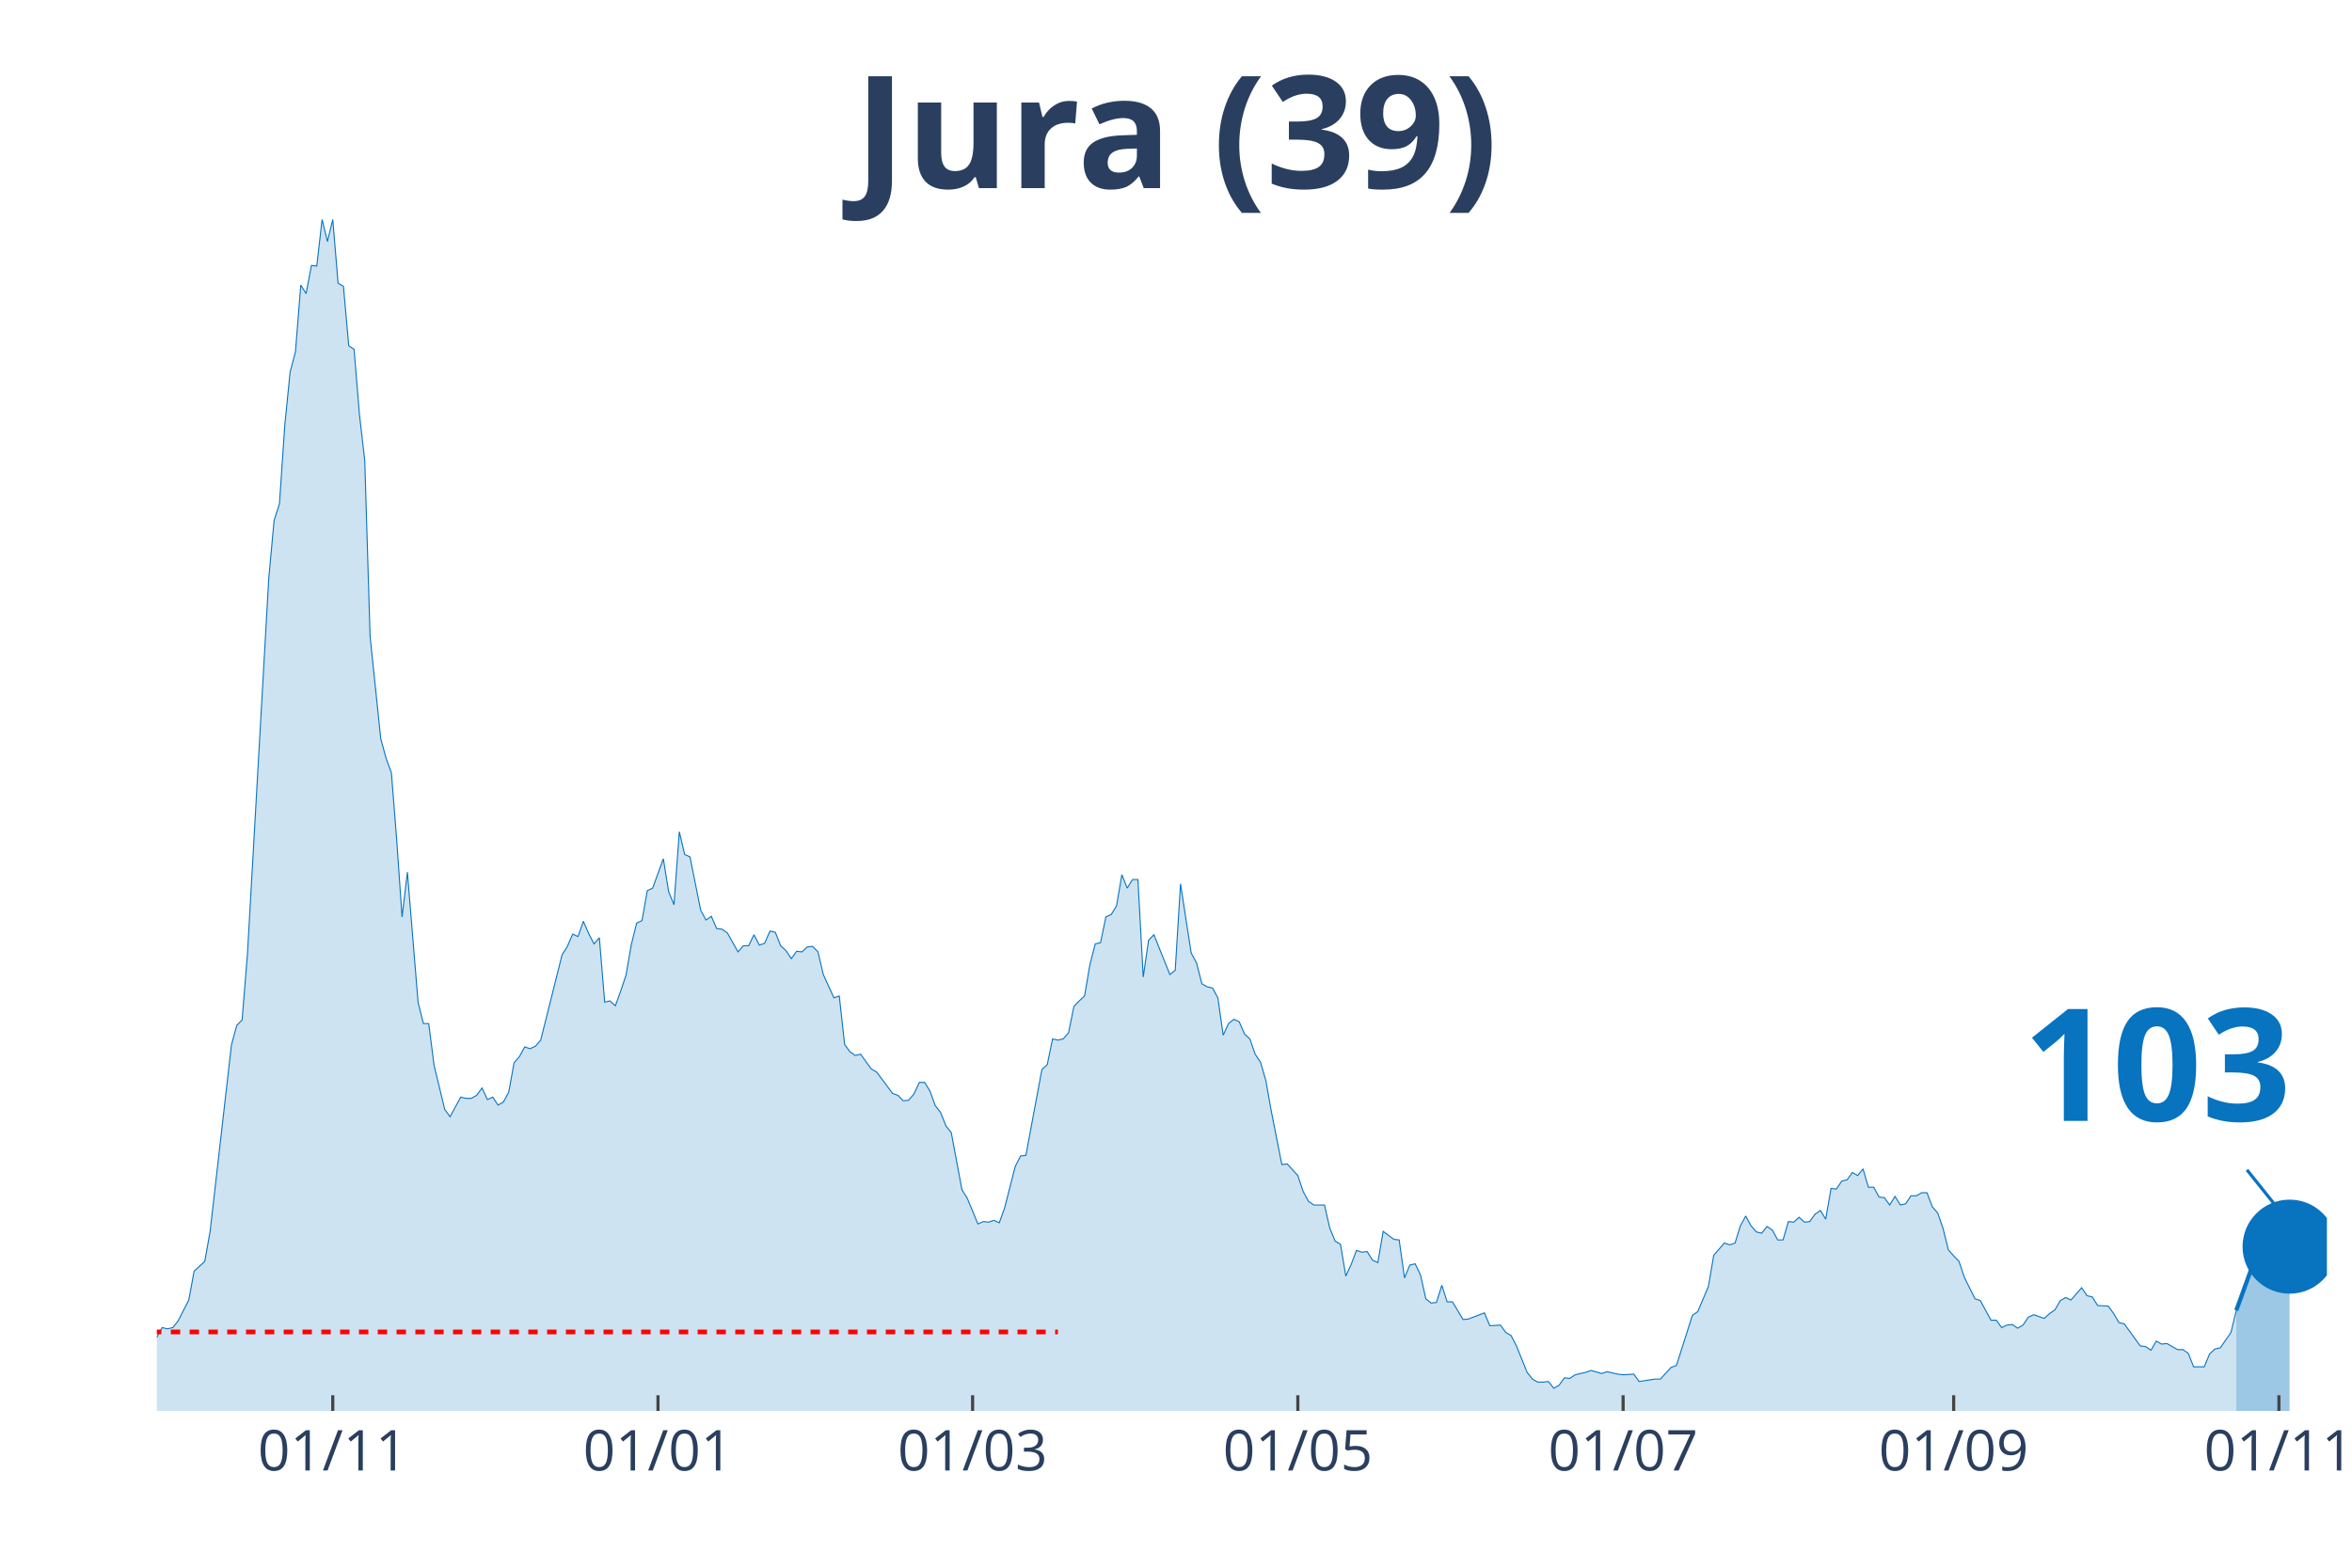
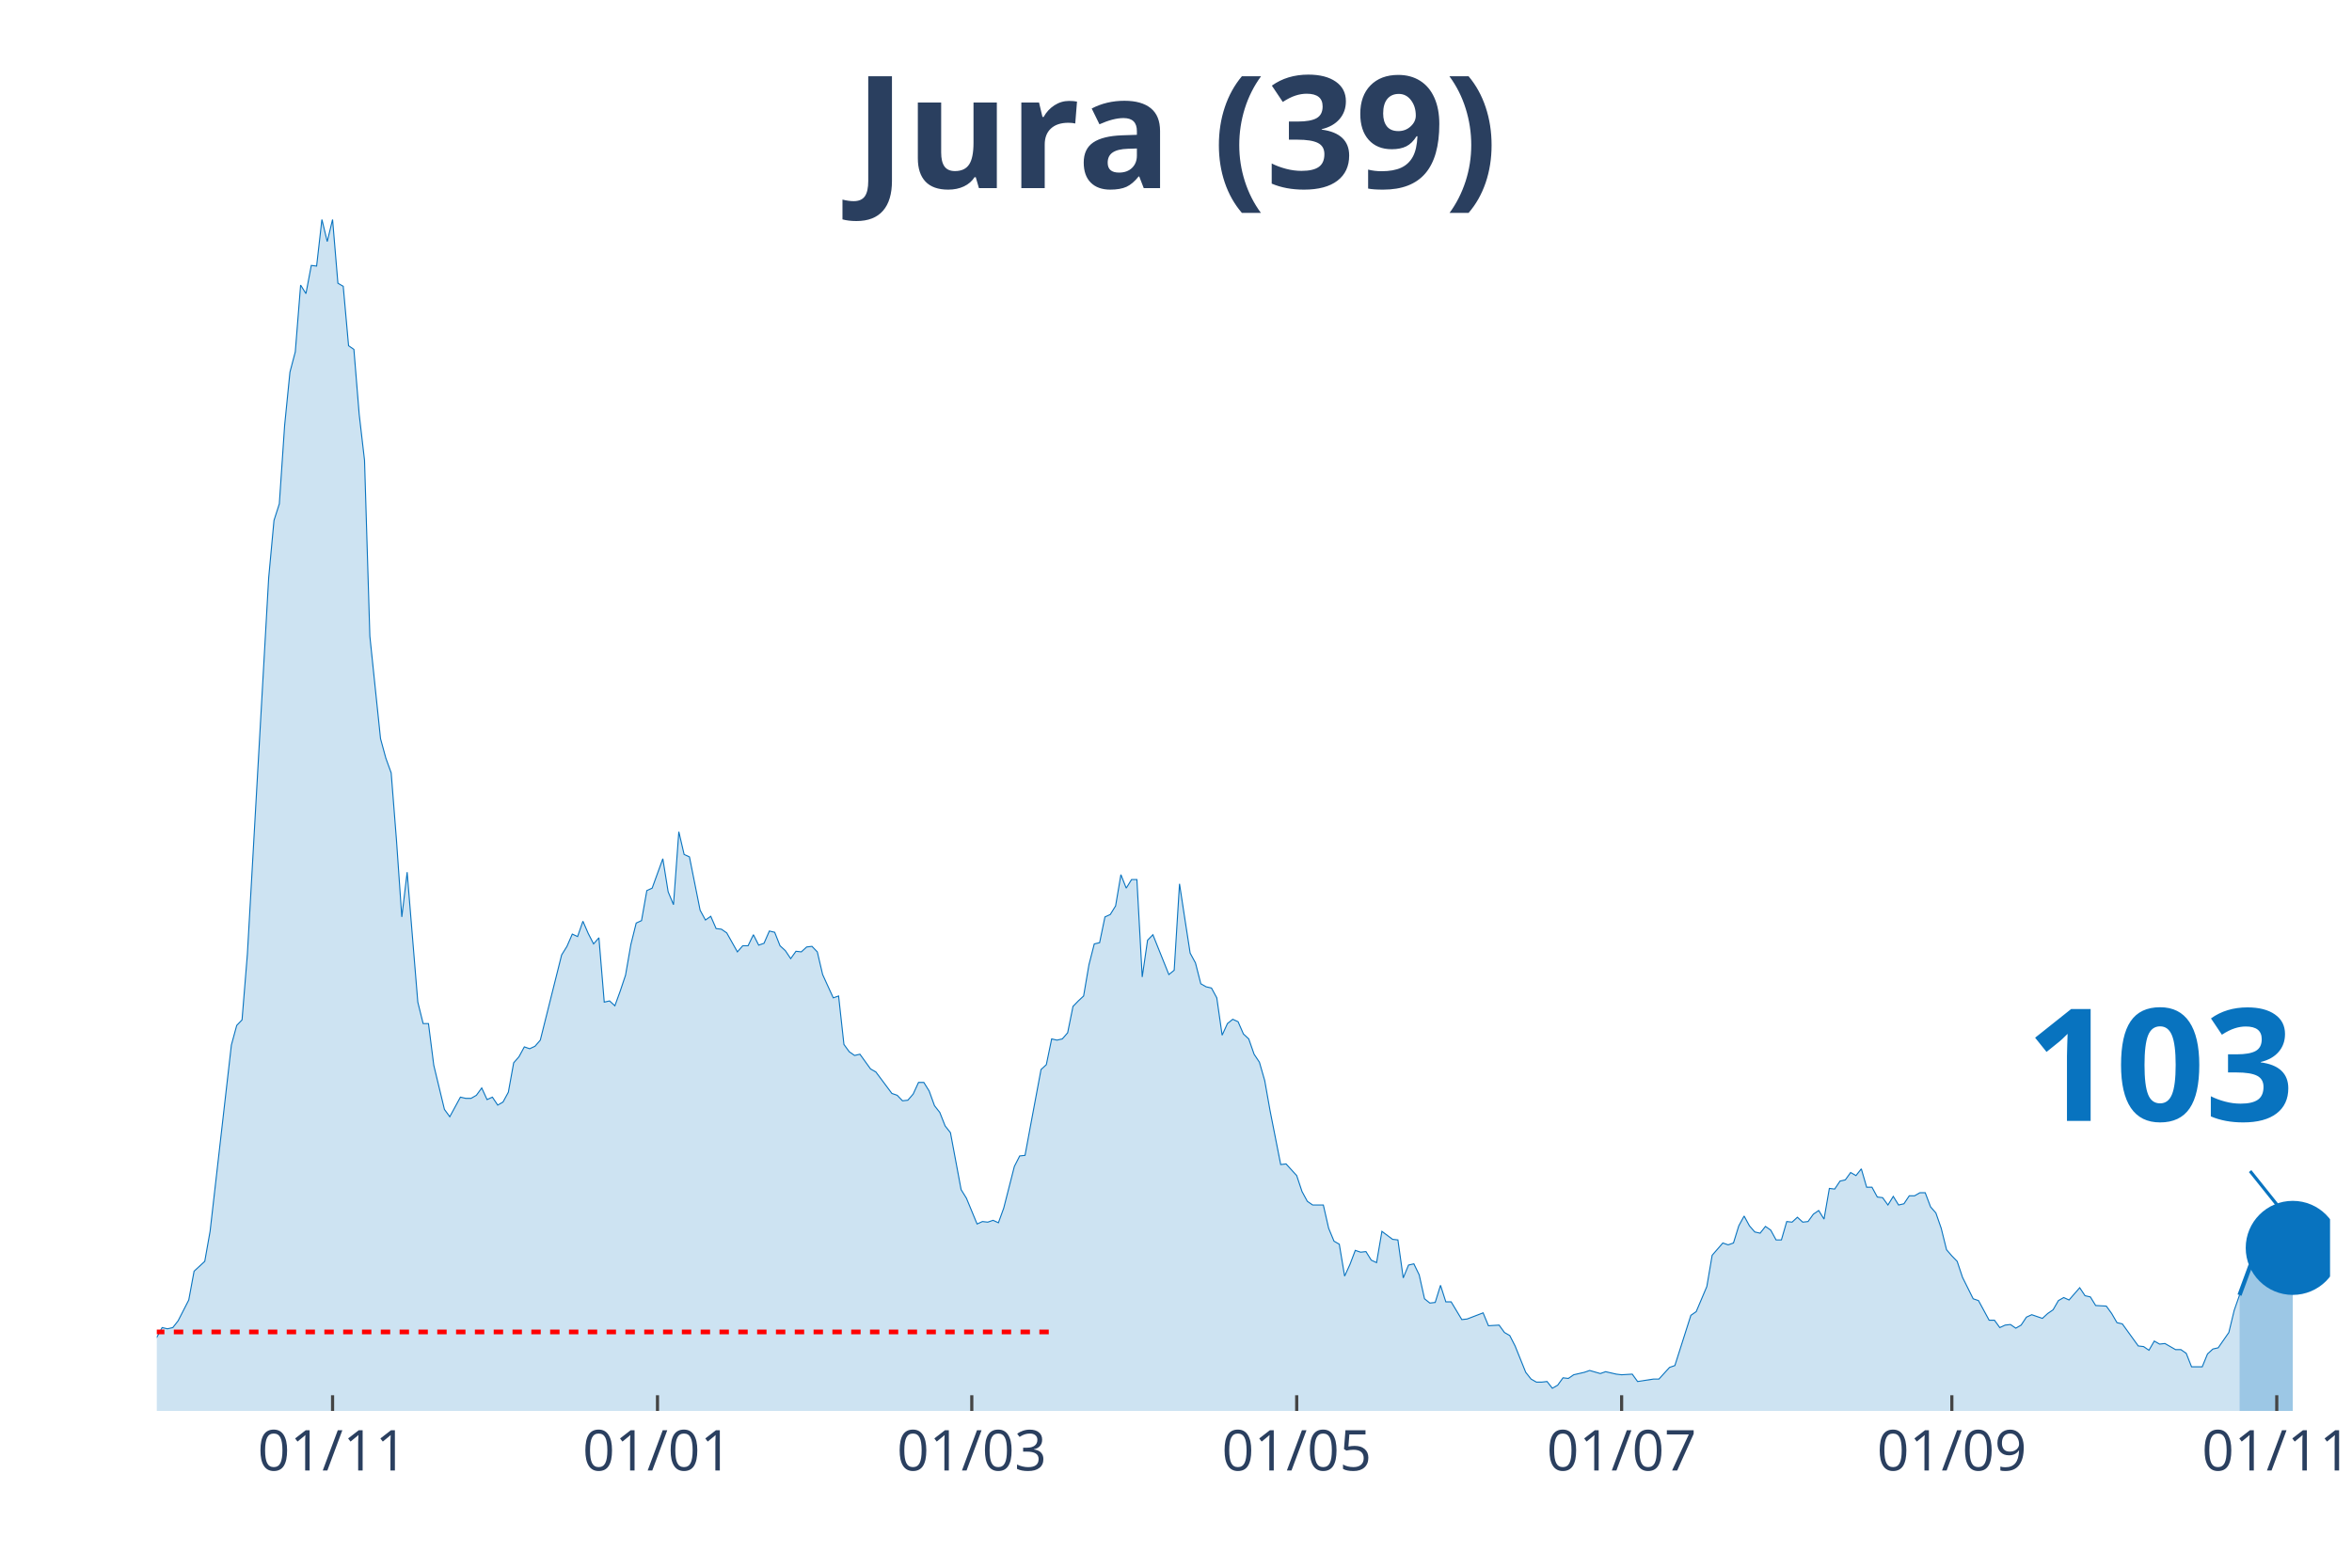
<svg xmlns="http://www.w3.org/2000/svg" class="main-svg" width="1125" height="750" style="" viewBox="0 0 750 500">
  <rect x="0" y="0" width="750" height="500" style="fill: rgb(0, 0, 0); fill-opacity: 0;" />
-   <defs id="defs-32e08d">
+   <defs id="defs-d0a52d">
    <g class="clips">
-       <clipPath id="clip32e08dxyplot" class="plotclip">
-         <rect width="692" height="380" />
+       <clipPath id="clipd0a52dxyplot" class="plotclip">
+         <rect width="693" height="380" />
      </clipPath>
-       <clipPath class="axesclip" id="clip32e08dx">
-         <rect x="50" y="0" width="692" height="500" />
+       <clipPath class="axesclip" id="clipd0a52dx">
+         <rect x="50" y="0" width="693" height="500" />
      </clipPath>
-       <clipPath class="axesclip" id="clip32e08dy">
+       <clipPath class="axesclip" id="clipd0a52dy">
        <rect x="0" y="70" width="750" height="380" />
      </clipPath>
-       <clipPath class="axesclip" id="clip32e08dxy">
-         <rect x="50" y="70" width="692" height="380" />
+       <clipPath class="axesclip" id="clipd0a52dxy">
+         <rect x="50" y="70" width="693" height="380" />
      </clipPath>
    </g>
    <g class="gradients" />
  </defs>
  <g class="bglayer">
-     <rect class="bg" x="50" y="70" width="692" height="380" style="fill: rgb(0, 0, 0); fill-opacity: 0; stroke-width: 0;" />
+     <rect class="bg" x="50" y="70" width="693" height="380" style="fill: rgb(0, 0, 0); fill-opacity: 0; stroke-width: 0;" />
  </g>
  <g class="layer-below">
    <g class="imagelayer" />
    <g class="shapelayer" />
  </g>
  <g class="cartesianlayer">
    <g class="subplot xy">
      <g class="layer-subplot">
        <g class="shapelayer" />
        <g class="imagelayer" />
      </g>
      <g class="gridlayer">
        <g class="x">
-           <path class="xgrid crisp" transform="translate(106.11,0)" d="M0,70v380" style="stroke: rgb(255, 255, 255); stroke-opacity: 1; stroke-width: 1px;" />
-           <path class="xgrid crisp" transform="translate(209.82,0)" d="M0,70v380" style="stroke: rgb(255, 255, 255); stroke-opacity: 1; stroke-width: 1px;" />
-           <path class="xgrid crisp" transform="translate(310.14,0)" d="M0,70v380" style="stroke: rgb(255, 255, 255); stroke-opacity: 1; stroke-width: 1px;" />
-           <path class="xgrid crisp" transform="translate(413.85,0)" d="M0,70v380" style="stroke: rgb(255, 255, 255); stroke-opacity: 1; stroke-width: 1px;" />
-           <path class="xgrid crisp" transform="translate(517.57,0)" d="M0,70v380" style="stroke: rgb(255, 255, 255); stroke-opacity: 1; stroke-width: 1px;" />
-           <path class="xgrid crisp" transform="translate(622.98,0)" d="M0,70v380" style="stroke: rgb(255, 255, 255); stroke-opacity: 1; stroke-width: 1px;" />
-           <path class="xgrid crisp" transform="translate(726.7,0)" d="M0,70v380" style="stroke: rgb(255, 255, 255); stroke-opacity: 1; stroke-width: 1px;" />
+           <path class="xgrid crisp" transform="translate(106.05,0)" d="M0,70v380" style="stroke: rgb(255, 255, 255); stroke-opacity: 1; stroke-width: 1px;" />
+           <path class="xgrid crisp" transform="translate(209.66,0)" d="M0,70v380" style="stroke: rgb(255, 255, 255); stroke-opacity: 1; stroke-width: 1px;" />
+           <path class="xgrid crisp" transform="translate(309.88,0)" d="M0,70v380" style="stroke: rgb(255, 255, 255); stroke-opacity: 1; stroke-width: 1px;" />
+           <path class="xgrid crisp" transform="translate(413.49,0)" d="M0,70v380" style="stroke: rgb(255, 255, 255); stroke-opacity: 1; stroke-width: 1px;" />
+           <path class="xgrid crisp" transform="translate(517.1,0)" d="M0,70v380" style="stroke: rgb(255, 255, 255); stroke-opacity: 1; stroke-width: 1px;" />
+           <path class="xgrid crisp" transform="translate(622.4,0)" d="M0,70v380" style="stroke: rgb(255, 255, 255); stroke-opacity: 1; stroke-width: 1px;" />
+           <path class="xgrid crisp" transform="translate(726.01,0)" d="M0,70v380" style="stroke: rgb(255, 255, 255); stroke-opacity: 1; stroke-width: 1px;" />
        </g>
        <g class="y" />
      </g>
      <g class="zerolinelayer" />
      <path class="xlines-below" />
      <path class="ylines-below" />
      <g class="overlines-below" />
      <g class="xaxislayer-below" />
      <g class="yaxislayer-below" />
      <g class="overaxes-below" />
-       <g class="plot" transform="translate(50, 70)" clip-path="url('#clip32e08dxyplot')">
+       <g class="plot" transform="translate(50, 70)" clip-path="url('#clipd0a52dxyplot')">
        <g class="scatterlayer mlayer">
-           <g class="trace scatter trace143ce9" style="stroke-miterlimit: 2;">
+           <g class="trace scatter traceddc5dc" style="stroke-miterlimit: 2;">
            <g class="fills">
              <g>
-                 <path class="js-fill" d="M663.1,380L-231.23,380L-231.23,378.44L-215.93,378.05L-214.23,379.41L-144.52,378.63L-142.82,377.65L-129.22,377.46L-127.52,376.68L-108.82,377.46L-107.12,378.63L-95.21,377.65L-93.51,377.26L-78.21,375.9L-76.51,374.92L-71.41,373.74L-69.71,373.16L-64.61,373.74L-62.91,372.96L-54.41,370.81L-52.71,368.27L-40.81,368.27L-39.11,367.69L-37.41,367.1L-35.71,367.88L-32.3,365.34L-30.6,363.78L-28.9,364.95L-27.2,363.38L-25.5,361.82L-23.8,361.63L-20.4,364.95L-18.7,363.38L-17,360.26L-15.3,359.87L-11.9,356.93L-10.2,355.37L-8.5,355.17L-6.8,355.96L-1.7,358.5L0,356.54L1.7,353.42L3.4,353.81L5.1,353.42L6.8,351.27L10.2,344.62L11.9,335.43L15.3,332.3L17,322.73L23.8,263.3L25.5,257.05L27.2,255.29L28.9,234.37L35.71,114.35L37.41,95.98L39.11,90.7L40.81,65.68L42.51,48.67L44.21,42.22L45.91,20.92L47.61,23.65L49.31,14.66L51.01,14.86L52.71,0L54.41,7.04L56.11,0L57.81,20.33L59.51,21.31L61.21,40.27L62.91,41.44L64.61,62.16L66.31,76.82L68.01,132.92L71.41,165.57L73.11,171.82L74.81,176.51L76.51,198.01L78.21,222.45L79.91,208.18L83.31,249.62L85.01,256.46L86.71,256.46L88.41,269.75L91.81,283.83L93.51,286.17L96.91,279.92L98.61,280.31L100.31,280.31L102.01,279.33L103.71,276.99L105.42,280.7L107.12,279.92L108.82,282.46L110.52,281.48L112.22,278.35L113.92,268.97L115.62,267.02L117.32,263.89L119.02,264.48L120.72,263.69L122.42,261.74L129.22,234.57L130.92,231.83L132.62,227.92L134.32,228.7L136.02,223.82L137.72,227.73L139.42,231.05L141.12,229.09L142.82,249.62L144.52,249.23L146.22,250.79L147.92,246.1L149.62,241.02L151.32,231.24L153.02,224.4L154.72,223.62L156.42,214.04L158.12,213.26L161.52,203.88L163.22,214.43L164.92,218.54L166.62,195.28L168.32,202.51L170.02,203.29L173.43,220.3L175.13,223.43L176.83,222.25L178.53,226.16L180.23,226.36L181.93,227.53L185.33,233.59L187.03,231.64L188.73,231.64L190.43,228.12L192.13,231.44L193.83,230.85L195.53,226.94L197.23,227.34L198.93,231.64L200.63,233.2L202.33,235.74L204.03,233.4L205.73,233.59L207.43,232.03L209.13,231.83L210.83,233.59L212.53,240.82L214.23,244.54L215.93,248.25L217.63,247.66L219.33,263.11L221.03,265.45L222.73,266.63L224.43,266.23L227.83,270.93L229.53,271.9L234.63,278.74L236.33,279.33L238.03,281.09L239.73,280.9L241.43,278.94L243.14,275.23L244.84,275.23L246.54,277.96L248.24,282.65L249.94,284.8L251.64,289.1L253.34,291.26L256.74,309.43L258.44,312.17L261.84,320.38L263.54,319.6L265.24,319.79L266.94,319.21L268.64,319.99L270.34,315.3L273.74,302.01L275.44,298.68L277.14,298.49L278.84,289.3L282.24,271.12L283.94,269.56L285.64,261.35L287.34,261.74L289.04,261.35L290.74,259.39L292.44,250.99L294.14,249.23L295.84,247.66L297.54,237.7L299.24,231.05L300.94,230.66L302.64,222.45L304.34,221.67L306.04,218.93L307.74,208.96L309.44,213.26L311.14,210.52L312.85,210.52L314.55,241.6L316.25,229.88L317.95,228.12L323.05,240.82L324.75,239.45L326.45,211.89L328.15,223.03L329.85,233.98L331.55,237.11L333.25,243.76L334.95,244.73L336.65,245.12L338.35,248.25L340.05,260.17L341.75,256.46L343.45,255.09L345.15,255.87L346.85,259.78L348.55,261.35L350.25,266.23L351.95,268.78L353.65,274.64L355.35,284.22L358.75,301.42L360.45,301.22L363.85,304.94L365.55,310.02L367.25,313.15L368.95,314.32L372.35,314.32L374.05,321.75L375.75,325.85L377.45,326.83L379.15,337L380.86,333.28L382.56,328.79L384.26,329.37L385.96,329.18L387.66,331.91L389.36,332.7L391.06,322.73L394.46,325.27L396.16,325.46L397.86,337.58L399.56,333.48L401.26,333.09L402.96,336.6L404.66,344.23L406.36,345.6L408.06,345.4L409.76,339.93L411.46,345.21L413.16,345.21L416.56,350.87L418.26,350.68L423.36,348.72L425.06,352.83L428.46,352.63L430.16,354.98L431.86,355.96L433.56,359.28L436.96,367.69L438.66,369.84L440.36,370.81L442.06,370.81L443.76,370.62L445.46,372.77L447.16,371.79L448.86,369.44L450.57,369.64L452.27,368.47L455.67,367.69L457.37,367.1L460.77,368.08L462.47,367.49L465.87,368.27L467.57,368.47L470.97,368.27L472.67,370.62L477.77,369.84L479.47,369.84L482.87,366.12L484.57,365.53L489.67,349.51L491.37,348.33L494.77,340.32L496.47,330.35L499.87,326.44L501.57,327.03L503.27,326.44L504.97,320.97L506.67,317.84L508.37,320.97L510.07,322.92L511.77,323.31L513.47,321.16L515.17,322.34L516.87,325.46L518.57,325.46L520.28,319.6L521.98,319.79L523.68,318.23L525.38,319.79L527.08,319.6L528.78,317.25L530.48,316.08L532.18,318.82L533.88,309.04L535.58,309.24L537.28,306.7L538.98,306.31L540.68,303.96L542.38,304.94L544.08,302.79L545.78,308.65L547.48,308.65L549.18,311.78L550.88,311.98L552.58,314.32L554.28,311.58L555.98,314.32L557.68,313.93L559.38,311.39L561.08,311.39L562.78,310.41L564.48,310.41L566.18,314.91L567.88,316.86L569.58,321.75L571.28,328.59L572.98,330.55L574.68,332.3L576.38,337.39L579.78,344.23L581.48,344.81L584.88,351.07L586.58,351.07L588.29,353.42L589.99,352.63L591.69,352.44L593.39,353.61L595.09,352.63L596.79,350.09L598.49,349.31L600.19,349.9L601.89,350.48L603.59,348.92L605.29,347.75L606.99,344.81L608.69,343.84L610.39,344.62L613.79,340.71L615.49,343.25L617.19,343.64L618.89,346.38L622.29,346.57L623.99,348.92L625.69,351.85L627.39,352.24L632.49,359.28L634.19,359.48L635.89,360.65L637.59,357.72L639.29,358.69L640.99,358.5L644.39,360.45L646.09,360.45L647.79,361.63L649.49,365.93L652.89,365.93L654.59,361.82L656.29,360.26L658,359.87L661.4,354.98L663.1,347.94" style="fill: rgb(8, 115, 191); fill-opacity: 0.2; stroke-width: 0;" />
+                 <path class="js-fill" d="M664.13,380L-231,380L-231,378.44L-215.71,378.05L-214.01,379.41L-144.37,378.63L-142.68,377.65L-129.09,377.46L-127.39,376.68L-108.71,377.46L-107.01,378.63L-95.12,377.65L-93.42,377.26L-78.13,375.9L-76.43,374.92L-71.34,373.74L-69.64,373.16L-64.54,373.74L-62.85,372.96L-54.35,370.81L-52.65,368.27L-40.76,368.27L-39.07,367.69L-37.37,367.1L-35.67,367.88L-32.27,365.34L-30.57,363.78L-28.87,364.95L-27.18,363.38L-25.48,361.82L-23.78,361.63L-20.38,364.95L-18.68,363.38L-16.99,360.26L-15.29,359.87L-11.89,356.93L-10.19,355.37L-8.49,355.17L-6.79,355.96L-1.7,358.5L0,356.54L1.7,353.42L3.4,353.81L5.1,353.42L6.79,351.27L10.19,344.62L11.89,335.43L15.29,332.3L16.99,322.73L23.78,263.3L25.48,257.05L27.18,255.29L28.88,234.37L35.67,114.35L37.37,95.98L39.07,90.7L40.76,65.68L42.46,48.67L44.16,42.22L45.86,20.92L47.56,23.65L49.26,14.66L50.96,14.86L52.65,0L54.35,7.04L56.05,0L57.75,20.33L59.45,21.31L61.15,40.27L62.85,41.44L64.54,62.16L66.24,76.82L67.94,132.92L71.34,165.57L73.04,171.82L74.74,176.51L76.43,198.01L78.13,222.45L79.83,208.18L83.23,249.62L84.93,256.46L86.63,256.46L88.32,269.75L91.72,283.83L93.42,286.17L96.82,279.92L98.51,280.31L100.21,280.31L101.91,279.33L103.61,276.99L105.31,280.7L107.01,279.92L108.71,282.46L110.4,281.48L112.1,278.35L113.8,268.97L115.5,267.02L117.2,263.89L118.9,264.48L120.6,263.69L122.29,261.74L129.09,234.57L130.79,231.83L132.49,227.92L134.18,228.7L135.88,223.82L137.58,227.73L139.28,231.05L140.98,229.09L142.68,249.62L144.38,249.23L146.07,250.79L147.77,246.1L149.47,241.02L151.17,231.24L152.87,224.4L154.57,223.62L156.26,214.04L157.96,213.26L161.36,203.88L163.06,214.43L164.76,218.54L166.46,195.28L168.15,202.51L169.85,203.29L173.25,220.3L174.95,223.43L176.65,222.25L178.35,226.16L180.04,226.36L181.74,227.53L185.14,233.59L186.84,231.64L188.54,231.64L190.24,228.12L191.93,231.44L193.63,230.85L195.33,226.94L197.03,227.34L198.73,231.64L200.43,233.2L202.13,235.74L203.82,233.4L205.52,233.59L207.22,232.03L208.92,231.83L210.62,233.59L212.32,240.82L214.01,244.54L215.71,248.25L217.41,247.66L219.11,263.11L220.81,265.45L222.51,266.63L224.21,266.23L227.6,270.93L229.3,271.9L234.4,278.74L236.1,279.33L237.79,281.09L239.49,280.9L241.19,278.94L242.89,275.23L244.59,275.23L246.29,277.96L247.99,282.65L249.68,284.8L251.38,289.1L253.08,291.26L256.48,309.43L258.18,312.17L261.57,320.38L263.27,319.6L264.97,319.79L266.67,319.21L268.37,319.99L270.07,315.3L273.46,302.01L275.16,298.68L276.86,298.49L278.56,289.3L281.96,271.12L283.65,269.56L285.35,261.35L287.05,261.74L288.75,261.35L290.45,259.39L292.15,250.99L293.85,249.23L295.54,247.66L297.24,237.7L298.94,231.05L300.64,230.66L302.34,222.45L304.04,221.67L305.74,218.93L307.43,208.96L309.13,213.26L310.83,210.52L312.53,210.52L314.23,241.6L315.93,229.88L317.63,228.12L322.72,240.82L324.42,239.45L326.12,211.89L327.82,223.03L329.51,233.98L331.21,237.11L332.91,243.76L334.61,244.73L336.31,245.12L338.01,248.25L339.71,260.17L341.4,256.46L343.1,255.09L344.8,255.87L346.5,259.78L348.2,261.35L349.9,266.23L351.6,268.78L353.29,274.64L354.99,284.22L358.39,301.42L360.09,301.22L363.49,304.94L365.18,310.02L366.88,313.15L368.58,314.32L371.98,314.32L373.68,321.75L375.38,325.85L377.07,326.83L378.77,337L380.47,333.28L382.17,328.79L383.87,329.37L385.57,329.18L387.26,331.91L388.96,332.7L390.66,322.73L394.06,325.27L395.76,325.46L397.46,337.58L399.15,333.48L400.85,333.09L402.55,336.6L404.25,344.23L405.95,345.6L407.65,345.4L409.35,339.93L411.04,345.21L412.74,345.21L416.14,350.87L417.84,350.68L422.93,348.72L424.63,352.83L428.03,352.63L429.73,354.98L431.43,355.96L433.13,359.28L436.52,367.69L438.22,369.84L439.92,370.81L441.62,370.81L443.32,370.62L445.01,372.77L446.71,371.79L448.41,369.44L450.11,369.64L451.81,368.47L455.21,367.69L456.9,367.1L460.3,368.08L462,367.49L465.4,368.27L467.1,368.47L470.49,368.27L472.19,370.62L477.29,369.84L478.99,369.84L482.38,366.12L484.08,365.53L489.18,349.51L490.88,348.33L494.27,340.32L495.97,330.35L499.37,326.44L501.07,327.03L502.76,326.44L504.46,320.97L506.16,317.84L507.86,320.97L509.56,322.92L511.26,323.31L512.96,321.16L514.65,322.34L516.35,325.46L518.05,325.46L519.75,319.6L521.45,319.79L523.15,318.23L524.85,319.79L526.54,319.6L528.24,317.25L529.94,316.08L531.64,318.82L533.34,309.04L535.04,309.24L536.74,306.7L538.43,306.31L540.13,303.96L541.83,304.94L543.53,302.79L545.23,308.65L546.93,308.65L548.63,311.78L550.32,311.98L552.02,314.32L553.72,311.58L555.42,314.32L557.12,313.93L558.82,311.39L560.51,311.39L562.21,310.41L563.91,310.41L565.61,314.91L567.31,316.86L569.01,321.75L570.71,328.59L572.4,330.55L574.1,332.3L575.8,337.39L579.2,344.23L580.9,344.81L584.29,351.07L585.99,351.07L587.69,353.42L589.39,352.63L591.09,352.44L592.79,353.61L594.49,352.63L596.18,350.09L597.88,349.31L599.58,349.9L601.28,350.48L602.98,348.92L604.68,347.75L606.38,344.81L608.07,343.84L609.77,344.62L613.17,340.71L614.87,343.25L616.57,343.64L618.26,346.38L621.66,346.57L623.36,348.92L625.06,351.85L626.76,352.24L631.85,359.28L633.55,359.48L635.25,360.65L636.95,357.72L638.65,358.69L640.35,358.5L643.74,360.45L645.44,360.45L647.14,361.63L648.84,365.93L652.24,365.93L653.93,361.82L655.63,360.26L657.33,359.87L660.73,354.98L662.43,347.94L664.13,343.06" style="fill: rgb(8, 115, 191); fill-opacity: 0.2; stroke-width: 0;" />
              </g>
            </g>
            <g class="errorbars" />
            <g class="lines">
-               <path class="js-line" d="M-231.23,378.44L-215.93,378.05L-214.23,379.41L-144.52,378.63L-142.82,377.65L-129.22,377.46L-127.52,376.68L-108.82,377.46L-107.12,378.63L-95.21,377.65L-93.51,377.26L-78.21,375.9L-76.51,374.92L-71.41,373.74L-69.71,373.16L-64.61,373.74L-62.91,372.96L-54.41,370.81L-52.71,368.27L-40.81,368.27L-39.11,367.69L-37.41,367.1L-35.71,367.88L-32.3,365.34L-30.6,363.78L-28.9,364.95L-27.2,363.38L-25.5,361.82L-23.8,361.63L-20.4,364.95L-18.7,363.38L-17,360.26L-15.3,359.87L-11.9,356.93L-10.2,355.37L-8.5,355.17L-6.8,355.96L-1.7,358.5L0,356.54L1.7,353.42L3.4,353.81L5.1,353.42L6.8,351.27L10.2,344.62L11.9,335.43L15.3,332.3L17,322.73L23.8,263.3L25.5,257.05L27.2,255.29L28.9,234.37L35.71,114.35L37.41,95.98L39.11,90.7L40.81,65.68L42.51,48.67L44.21,42.22L45.91,20.92L47.61,23.65L49.31,14.66L51.01,14.86L52.71,0L54.41,7.04L56.11,0L57.81,20.33L59.51,21.31L61.21,40.27L62.91,41.44L64.61,62.16L66.31,76.82L68.01,132.92L71.41,165.57L73.11,171.82L74.81,176.51L76.51,198.01L78.21,222.45L79.91,208.18L83.31,249.62L85.01,256.46L86.71,256.46L88.41,269.75L91.81,283.83L93.51,286.17L96.91,279.92L98.61,280.31L100.31,280.31L102.01,279.33L103.71,276.99L105.42,280.7L107.12,279.92L108.82,282.46L110.52,281.48L112.22,278.35L113.92,268.97L115.62,267.02L117.32,263.89L119.02,264.48L120.72,263.69L122.42,261.74L129.22,234.57L130.92,231.83L132.62,227.92L134.32,228.7L136.02,223.82L137.72,227.73L139.42,231.05L141.12,229.09L142.82,249.62L144.52,249.23L146.22,250.79L147.92,246.1L149.62,241.02L151.32,231.24L153.02,224.4L154.72,223.62L156.42,214.04L158.12,213.26L161.52,203.88L163.22,214.43L164.92,218.54L166.62,195.28L168.32,202.51L170.02,203.29L173.43,220.3L175.13,223.43L176.83,222.25L178.53,226.16L180.23,226.36L181.93,227.53L185.33,233.59L187.03,231.64L188.73,231.64L190.43,228.12L192.13,231.44L193.83,230.85L195.53,226.94L197.23,227.34L198.93,231.64L200.63,233.2L202.33,235.74L204.03,233.4L205.73,233.59L207.43,232.03L209.13,231.83L210.83,233.59L212.53,240.82L214.23,244.54L215.93,248.25L217.63,247.66L219.33,263.11L221.03,265.45L222.73,266.63L224.43,266.23L227.83,270.93L229.53,271.9L234.63,278.74L236.33,279.33L238.03,281.09L239.73,280.9L241.43,278.94L243.14,275.23L244.84,275.23L246.54,277.96L248.24,282.65L249.94,284.8L251.64,289.1L253.34,291.26L256.74,309.43L258.44,312.17L261.84,320.38L263.54,319.6L265.24,319.79L266.94,319.21L268.64,319.99L270.34,315.3L273.74,302.01L275.44,298.68L277.14,298.49L278.84,289.3L282.24,271.12L283.94,269.56L285.64,261.35L287.34,261.74L289.04,261.35L290.74,259.39L292.44,250.99L294.14,249.23L295.84,247.66L297.54,237.7L299.24,231.05L300.94,230.66L302.64,222.45L304.34,221.67L306.04,218.93L307.74,208.96L309.44,213.26L311.14,210.52L312.85,210.52L314.55,241.6L316.25,229.88L317.95,228.12L323.05,240.82L324.75,239.45L326.45,211.89L328.15,223.03L329.85,233.98L331.55,237.11L333.25,243.76L334.95,244.73L336.65,245.12L338.35,248.25L340.05,260.17L341.75,256.46L343.45,255.09L345.15,255.87L346.85,259.78L348.55,261.35L350.25,266.23L351.95,268.78L353.65,274.64L355.35,284.22L358.75,301.42L360.45,301.22L363.85,304.94L365.55,310.02L367.25,313.15L368.95,314.32L372.35,314.32L374.05,321.75L375.75,325.85L377.45,326.83L379.15,337L380.86,333.28L382.56,328.79L384.26,329.37L385.96,329.18L387.66,331.91L389.36,332.7L391.06,322.73L394.46,325.27L396.16,325.46L397.86,337.58L399.56,333.48L401.26,333.09L402.96,336.6L404.66,344.23L406.36,345.6L408.06,345.4L409.76,339.93L411.46,345.21L413.16,345.21L416.56,350.87L418.26,350.68L423.36,348.72L425.06,352.83L428.46,352.63L430.16,354.98L431.86,355.96L433.56,359.28L436.96,367.69L438.66,369.84L440.36,370.81L442.06,370.81L443.76,370.62L445.46,372.77L447.16,371.79L448.86,369.44L450.57,369.64L452.27,368.47L455.67,367.69L457.37,367.1L460.77,368.08L462.47,367.49L465.87,368.27L467.57,368.47L470.97,368.27L472.67,370.62L477.77,369.84L479.47,369.84L482.87,366.12L484.57,365.53L489.67,349.51L491.37,348.33L494.77,340.32L496.47,330.35L499.87,326.44L501.57,327.03L503.27,326.44L504.97,320.97L506.67,317.84L508.37,320.97L510.07,322.92L511.77,323.31L513.47,321.16L515.17,322.34L516.87,325.46L518.57,325.46L520.28,319.6L521.98,319.79L523.68,318.23L525.38,319.79L527.08,319.6L528.78,317.25L530.48,316.08L532.18,318.82L533.88,309.04L535.58,309.24L537.28,306.7L538.98,306.31L540.68,303.96L542.38,304.94L544.08,302.79L545.78,308.65L547.48,308.65L549.18,311.78L550.88,311.98L552.58,314.32L554.28,311.58L555.98,314.32L557.68,313.93L559.38,311.39L561.08,311.39L562.78,310.41L564.48,310.41L566.18,314.91L567.88,316.86L569.58,321.75L571.28,328.59L572.98,330.55L574.68,332.3L576.38,337.39L579.78,344.23L581.48,344.81L584.88,351.07L586.58,351.07L588.29,353.42L589.99,352.63L591.69,352.44L593.39,353.61L595.09,352.63L596.79,350.09L598.49,349.31L600.19,349.9L601.89,350.48L603.59,348.92L605.29,347.75L606.99,344.81L608.69,343.84L610.39,344.62L613.79,340.71L615.49,343.25L617.19,343.64L618.89,346.38L622.29,346.57L623.99,348.92L625.69,351.85L627.39,352.24L632.49,359.28L634.19,359.48L635.89,360.65L637.59,357.72L639.29,358.69L640.99,358.5L644.39,360.45L646.09,360.45L647.79,361.63L649.49,365.93L652.89,365.93L654.59,361.82L656.29,360.26L658,359.87L661.4,354.98L663.1,347.94" style="vector-effect: non-scaling-stroke; fill: none; stroke: rgb(8, 115, 191); stroke-opacity: 1; stroke-width: 0.5px; opacity: 1;" />
+               <path class="js-line" d="M-231,378.44L-215.71,378.05L-214.01,379.41L-144.37,378.63L-142.68,377.65L-129.09,377.46L-127.39,376.68L-108.71,377.46L-107.01,378.63L-95.12,377.65L-93.42,377.26L-78.13,375.9L-76.43,374.92L-71.34,373.74L-69.64,373.16L-64.54,373.74L-62.85,372.96L-54.35,370.81L-52.65,368.27L-40.76,368.27L-39.07,367.69L-37.37,367.1L-35.67,367.88L-32.27,365.34L-30.57,363.78L-28.87,364.95L-27.18,363.38L-25.48,361.82L-23.78,361.63L-20.38,364.95L-18.68,363.38L-16.99,360.26L-15.29,359.87L-11.89,356.93L-10.19,355.37L-8.49,355.17L-6.79,355.96L-1.7,358.5L0,356.54L1.7,353.42L3.4,353.81L5.1,353.42L6.79,351.27L10.19,344.62L11.89,335.43L15.29,332.3L16.99,322.73L23.78,263.3L25.48,257.05L27.18,255.29L28.88,234.37L35.67,114.35L37.37,95.98L39.07,90.7L40.76,65.68L42.46,48.67L44.16,42.22L45.86,20.92L47.56,23.65L49.26,14.66L50.96,14.86L52.65,0L54.35,7.04L56.05,0L57.75,20.33L59.45,21.31L61.15,40.27L62.85,41.44L64.54,62.16L66.24,76.82L67.94,132.92L71.34,165.57L73.04,171.82L74.74,176.51L76.43,198.01L78.13,222.45L79.83,208.18L83.23,249.62L84.93,256.46L86.63,256.46L88.32,269.75L91.72,283.83L93.42,286.17L96.82,279.92L98.51,280.31L100.21,280.31L101.91,279.33L103.61,276.99L105.31,280.7L107.01,279.92L108.71,282.46L110.4,281.48L112.1,278.35L113.8,268.97L115.5,267.02L117.2,263.89L118.9,264.48L120.6,263.69L122.29,261.74L129.09,234.57L130.79,231.83L132.49,227.92L134.18,228.7L135.88,223.82L137.58,227.73L139.28,231.05L140.98,229.09L142.68,249.62L144.38,249.23L146.07,250.79L147.77,246.1L149.47,241.02L151.17,231.24L152.87,224.4L154.57,223.62L156.26,214.04L157.96,213.26L161.36,203.88L163.06,214.43L164.76,218.54L166.46,195.28L168.15,202.51L169.85,203.29L173.25,220.3L174.95,223.43L176.65,222.25L178.35,226.16L180.04,226.36L181.74,227.53L185.14,233.59L186.84,231.64L188.54,231.64L190.24,228.12L191.93,231.44L193.63,230.85L195.33,226.94L197.03,227.34L198.73,231.64L200.43,233.2L202.13,235.74L203.82,233.4L205.52,233.59L207.22,232.03L208.92,231.83L210.62,233.59L212.32,240.82L214.01,244.54L215.71,248.25L217.41,247.66L219.11,263.11L220.81,265.45L222.51,266.63L224.21,266.23L227.6,270.93L229.3,271.9L234.4,278.74L236.1,279.33L237.79,281.09L239.49,280.9L241.19,278.94L242.89,275.23L244.59,275.23L246.29,277.96L247.99,282.65L249.68,284.8L251.38,289.1L253.08,291.26L256.48,309.43L258.18,312.17L261.57,320.38L263.27,319.6L264.97,319.79L266.67,319.21L268.37,319.99L270.07,315.3L273.46,302.01L275.16,298.68L276.86,298.49L278.56,289.3L281.96,271.12L283.65,269.56L285.35,261.35L287.05,261.74L288.75,261.35L290.45,259.39L292.15,250.99L293.85,249.23L295.54,247.66L297.24,237.7L298.94,231.05L300.64,230.66L302.34,222.45L304.04,221.67L305.74,218.93L307.43,208.96L309.13,213.26L310.83,210.52L312.53,210.52L314.23,241.6L315.93,229.88L317.63,228.12L322.72,240.82L324.42,239.45L326.12,211.89L327.82,223.03L329.51,233.98L331.21,237.11L332.91,243.76L334.61,244.73L336.31,245.12L338.01,248.25L339.71,260.17L341.4,256.46L343.1,255.09L344.8,255.87L346.5,259.78L348.2,261.35L349.9,266.23L351.6,268.78L353.29,274.64L354.99,284.22L358.39,301.42L360.09,301.22L363.49,304.94L365.18,310.02L366.88,313.15L368.58,314.32L371.98,314.32L373.68,321.75L375.38,325.85L377.07,326.83L378.77,337L380.47,333.28L382.17,328.79L383.87,329.37L385.57,329.18L387.26,331.91L388.96,332.7L390.66,322.73L394.06,325.27L395.76,325.46L397.46,337.58L399.15,333.48L400.85,333.09L402.55,336.6L404.25,344.23L405.95,345.6L407.65,345.4L409.35,339.93L411.04,345.21L412.74,345.21L416.14,350.87L417.84,350.68L422.93,348.72L424.63,352.83L428.03,352.63L429.73,354.98L431.43,355.96L433.13,359.28L436.52,367.69L438.22,369.84L439.92,370.81L441.62,370.81L443.32,370.62L445.01,372.77L446.71,371.79L448.41,369.44L450.11,369.64L451.81,368.47L455.21,367.69L456.9,367.1L460.3,368.08L462,367.49L465.4,368.27L467.1,368.47L470.49,368.27L472.19,370.62L477.29,369.84L478.99,369.84L482.38,366.12L484.08,365.53L489.18,349.51L490.88,348.33L494.27,340.32L495.97,330.35L499.37,326.44L501.07,327.03L502.76,326.44L504.46,320.97L506.16,317.84L507.86,320.97L509.56,322.92L511.26,323.31L512.96,321.16L514.65,322.34L516.35,325.46L518.05,325.46L519.75,319.6L521.45,319.79L523.15,318.23L524.85,319.79L526.54,319.6L528.24,317.25L529.94,316.08L531.64,318.82L533.34,309.04L535.04,309.24L536.74,306.7L538.43,306.31L540.13,303.96L541.83,304.94L543.53,302.79L545.23,308.65L546.93,308.65L548.63,311.78L550.32,311.98L552.02,314.32L553.72,311.58L555.42,314.32L557.12,313.93L558.82,311.39L560.51,311.39L562.21,310.41L563.91,310.41L565.61,314.91L567.31,316.86L569.01,321.75L570.71,328.59L572.4,330.55L574.1,332.3L575.8,337.39L579.2,344.23L580.9,344.81L584.29,351.07L585.99,351.07L587.69,353.42L589.39,352.63L591.09,352.44L592.79,353.61L594.49,352.63L596.18,350.09L597.88,349.31L599.58,349.9L601.28,350.48L602.98,348.92L604.68,347.75L606.38,344.81L608.07,343.84L609.77,344.62L613.17,340.71L614.87,343.25L616.57,343.64L618.26,346.38L621.66,346.57L623.36,348.92L625.06,351.85L626.76,352.24L631.85,359.28L633.55,359.48L635.25,360.65L636.95,357.72L638.65,358.69L640.35,358.5L643.74,360.45L645.44,360.45L647.14,361.63L648.84,365.93L652.24,365.93L653.93,361.82L655.63,360.26L657.33,359.87L660.73,354.98L662.43,347.94L664.13,343.06" style="vector-effect: non-scaling-stroke; fill: none; stroke: rgb(8, 115, 191); stroke-opacity: 1; stroke-width: 0.5px; opacity: 1;" />
            </g>
            <g class="points" />
            <g class="text" />
          </g>
-           <g class="trace scatter tracef4bb24" style="stroke-miterlimit: 2;">
+           <g class="trace scatter trace0de31c" style="stroke-miterlimit: 2;">
            <g class="fills">
              <g>
-                 <path class="js-fill" d="M680.1,380L663.1,380L663.1,347.94L668.2,333.87L669.9,333.28L671.6,337.78L673.3,328.4L675,328.4L676.7,326.24L680.1,327.61" style="fill: rgb(8, 115, 191); fill-opacity: 0.4; stroke-width: 0;" />
+                 <path class="js-fill" d="M681.11,380L664.13,380L664.13,343.06L667.52,333.87L669.22,333.28L670.92,337.78L672.62,328.4L674.32,328.4L676.01,326.24L681.11,328" style="fill: rgb(8, 115, 191); fill-opacity: 0.4; stroke-width: 0;" />
              </g>
            </g>
            <g class="errorbars" />
            <g class="lines">
-               <path class="js-line" d="M663.1,347.94L668.2,333.87L669.9,333.28L671.6,337.78L673.3,328.4L675,328.4L676.7,326.24L680.1,327.61" style="vector-effect: non-scaling-stroke; fill: none; stroke: rgb(8, 115, 191); stroke-opacity: 1; stroke-width: 2px; opacity: 1;" />
+               <path class="js-line" d="M664.13,343.06L667.52,333.87L669.22,333.28L670.92,337.78L672.62,328.4L674.32,328.4L676.01,326.24L681.11,328" style="vector-effect: non-scaling-stroke; fill: none; stroke: rgb(8, 115, 191); stroke-opacity: 1; stroke-width: 2px; opacity: 1;" />
            </g>
            <g class="points" />
            <g class="text" />
          </g>
-           <g class="trace scatter trace5c1bec" style="stroke-miterlimit: 2; opacity: 1;">
+           <g class="trace scatter tracef1f6b2" style="stroke-miterlimit: 2; opacity: 1;">
            <g class="fills" />
            <g class="errorbars" />
            <g class="lines" />
            <g class="points">
-               <path class="point" transform="translate(680.1,327.61)" d="M15,0A15,15 0 1,1 0,-15A15,15 0 0,1 15,0Z" style="opacity: 1; stroke-width: 0px; fill: rgb(8, 115, 191); fill-opacity: 1;" />
+               <path class="point" transform="translate(681.11,328)" d="M15,0A15,15 0 1,1 0,-15A15,15 0 0,1 15,0Z" style="opacity: 1; stroke-width: 0px; fill: rgb(8, 115, 191); fill-opacity: 1;" />
            </g>
            <g class="text" />
          </g>
        </g>
      </g>
      <g class="overplot" />
      <path class="xlines-above crisp" style="fill: none; stroke-width: 1px; stroke: rgb(0, 0, 0); stroke-opacity: 0;" d="" />
      <path class="ylines-above crisp" style="fill: none;" d="M0,0" />
      <g class="overlines-above" />
      <g class="xaxislayer-above">
-         <path class="xtick ticks crisp" d="M0,450v-5" transform="translate(106.11,0)" style="stroke: rgb(68, 68, 68); stroke-opacity: 1; stroke-width: 1px;" />
-         <path class="xtick ticks crisp" d="M0,450v-5" transform="translate(209.82,0)" style="stroke: rgb(68, 68, 68); stroke-opacity: 1; stroke-width: 1px;" />
-         <path class="xtick ticks crisp" d="M0,450v-5" transform="translate(310.14,0)" style="stroke: rgb(68, 68, 68); stroke-opacity: 1; stroke-width: 1px;" />
-         <path class="xtick ticks crisp" d="M0,450v-5" transform="translate(413.85,0)" style="stroke: rgb(68, 68, 68); stroke-opacity: 1; stroke-width: 1px;" />
-         <path class="xtick ticks crisp" d="M0,450v-5" transform="translate(517.57,0)" style="stroke: rgb(68, 68, 68); stroke-opacity: 1; stroke-width: 1px;" />
-         <path class="xtick ticks crisp" d="M0,450v-5" transform="translate(622.98,0)" style="stroke: rgb(68, 68, 68); stroke-opacity: 1; stroke-width: 1px;" />
-         <path class="xtick ticks crisp" d="M0,450v-5" transform="translate(726.7,0)" style="stroke: rgb(68, 68, 68); stroke-opacity: 1; stroke-width: 1px;" />
+         <path class="xtick ticks crisp" d="M0,450v-5" transform="translate(106.05,0)" style="stroke: rgb(68, 68, 68); stroke-opacity: 1; stroke-width: 1px;" />
+         <path class="xtick ticks crisp" d="M0,450v-5" transform="translate(209.66,0)" style="stroke: rgb(68, 68, 68); stroke-opacity: 1; stroke-width: 1px;" />
+         <path class="xtick ticks crisp" d="M0,450v-5" transform="translate(309.88,0)" style="stroke: rgb(68, 68, 68); stroke-opacity: 1; stroke-width: 1px;" />
+         <path class="xtick ticks crisp" d="M0,450v-5" transform="translate(413.49,0)" style="stroke: rgb(68, 68, 68); stroke-opacity: 1; stroke-width: 1px;" />
+         <path class="xtick ticks crisp" d="M0,450v-5" transform="translate(517.1,0)" style="stroke: rgb(68, 68, 68); stroke-opacity: 1; stroke-width: 1px;" />
+         <path class="xtick ticks crisp" d="M0,450v-5" transform="translate(622.4,0)" style="stroke: rgb(68, 68, 68); stroke-opacity: 1; stroke-width: 1px;" />
+         <path class="xtick ticks crisp" d="M0,450v-5" transform="translate(726.01,0)" style="stroke: rgb(68, 68, 68); stroke-opacity: 1; stroke-width: 1px;" />
        <g class="xtick">
-           <text text-anchor="middle" x="0" y="469" transform="translate(106.11,0)" style="font-family: 'Open Sans', verdana, arial, sans-serif; font-size: 18px; fill: rgb(42, 63, 95); fill-opacity: 1; white-space: pre;">01/11</text>
+           <text text-anchor="middle" x="0" y="469" transform="translate(106.05,0)" style="font-family: 'Open Sans', verdana, arial, sans-serif; font-size: 18px; fill: rgb(42, 63, 95); fill-opacity: 1; white-space: pre;">01/11</text>
        </g>
        <g class="xtick">
-           <text text-anchor="middle" x="0" y="469" transform="translate(209.82,0)" style="font-family: 'Open Sans', verdana, arial, sans-serif; font-size: 18px; fill: rgb(42, 63, 95); fill-opacity: 1; white-space: pre;">01/01</text>
+           <text text-anchor="middle" x="0" y="469" transform="translate(209.66,0)" style="font-family: 'Open Sans', verdana, arial, sans-serif; font-size: 18px; fill: rgb(42, 63, 95); fill-opacity: 1; white-space: pre;">01/01</text>
        </g>
        <g class="xtick">
-           <text text-anchor="middle" x="0" y="469" transform="translate(310.14,0)" style="font-family: 'Open Sans', verdana, arial, sans-serif; font-size: 18px; fill: rgb(42, 63, 95); fill-opacity: 1; white-space: pre;">01/03</text>
+           <text text-anchor="middle" x="0" y="469" transform="translate(309.88,0)" style="font-family: 'Open Sans', verdana, arial, sans-serif; font-size: 18px; fill: rgb(42, 63, 95); fill-opacity: 1; white-space: pre;">01/03</text>
        </g>
        <g class="xtick">
-           <text text-anchor="middle" x="0" y="469" transform="translate(413.85,0)" style="font-family: 'Open Sans', verdana, arial, sans-serif; font-size: 18px; fill: rgb(42, 63, 95); fill-opacity: 1; white-space: pre;">01/05</text>
+           <text text-anchor="middle" x="0" y="469" transform="translate(413.49,0)" style="font-family: 'Open Sans', verdana, arial, sans-serif; font-size: 18px; fill: rgb(42, 63, 95); fill-opacity: 1; white-space: pre;">01/05</text>
        </g>
        <g class="xtick">
-           <text text-anchor="middle" x="0" y="469" transform="translate(517.57,0)" style="font-family: 'Open Sans', verdana, arial, sans-serif; font-size: 18px; fill: rgb(42, 63, 95); fill-opacity: 1; white-space: pre;">01/07</text>
+           <text text-anchor="middle" x="0" y="469" transform="translate(517.1,0)" style="font-family: 'Open Sans', verdana, arial, sans-serif; font-size: 18px; fill: rgb(42, 63, 95); fill-opacity: 1; white-space: pre;">01/07</text>
        </g>
        <g class="xtick">
-           <text text-anchor="middle" x="0" y="469" transform="translate(622.98,0)" style="font-family: 'Open Sans', verdana, arial, sans-serif; font-size: 18px; fill: rgb(42, 63, 95); fill-opacity: 1; white-space: pre;">01/09</text>
+           <text text-anchor="middle" x="0" y="469" transform="translate(622.4,0)" style="font-family: 'Open Sans', verdana, arial, sans-serif; font-size: 18px; fill: rgb(42, 63, 95); fill-opacity: 1; white-space: pre;">01/09</text>
        </g>
        <g class="xtick">
-           <text text-anchor="middle" x="0" y="469" transform="translate(726.7,0)" style="font-family: 'Open Sans', verdana, arial, sans-serif; font-size: 18px; fill: rgb(42, 63, 95); fill-opacity: 1; white-space: pre;">01/11</text>
+           <text text-anchor="middle" x="0" y="469" transform="translate(726.01,0)" style="font-family: 'Open Sans', verdana, arial, sans-serif; font-size: 18px; fill: rgb(42, 63, 95); fill-opacity: 1; white-space: pre;">01/11</text>
        </g>
      </g>
      <g class="yaxislayer-above" />
      <g class="overaxes-above" />
    </g>
  </g>
  <g class="polarlayer" />
  <g class="ternarylayer" />
  <g class="geolayer" />
  <g class="funnelarealayer" />
  <g class="pielayer" />
  <g class="treemaplayer" />
  <g class="sunburstlayer" />
  <g class="glimages" />
-   <defs id="topdefs-32e08d">
+   <defs id="topdefs-d0a52d">
    <g class="clips" />
  </defs>
  <g class="layer-above">
    <g class="imagelayer" />
    <g class="shapelayer">
-       <path data-index="0" fill-rule="evenodd" d="M-905.54,424.8L337.34,424.8" clip-path="url('#clip32e08dxy')" style="opacity: 1; stroke: rgb(255, 0, 0); stroke-opacity: 1; fill: rgb(0, 0, 0); fill-opacity: 0; stroke-dasharray: 3px, 3px; stroke-width: 1.5px;" />
+       <path data-index="0" fill-rule="evenodd" d="M-904.57,424.8L337.05,424.8" clip-path="url('#clipd0a52dxy')" style="opacity: 1; stroke: rgb(255, 0, 0); stroke-opacity: 1; fill: rgb(0, 0, 0); fill-opacity: 0; stroke-dasharray: 3px, 3px; stroke-width: 1.5px;" />
    </g>
  </g>
  <g class="infolayer">
    <g class="g-gtitle">
      <text class="gtitle" x="375" y="25" text-anchor="middle" dy="0.7em" style="font-family: 'Open Sans', verdana, arial, sans-serif; font-size: 50px; fill: rgb(42, 63, 95); opacity: 1; font-weight: normal; white-space: pre;">
        <tspan style="font-weight:bold">Jura (39)</tspan>
      </text>
    </g>
    <g class="g-xtitle" />
    <g class="annotation" data-index="0" style="opacity: 1;">
-       <g class="annotation-text-g" transform="rotate(0,688.1,337.61)">
-         <g class="cursor-pointer" transform="translate(630, 302)">
+       <g class="annotation-text-g" transform="rotate(0,689.11,338)">
+         <g class="cursor-pointer" transform="translate(631, 302)">
          <rect class="bg" x="0.5" y="0.5" width="115" height="71" style="stroke-width: 1px; stroke: rgb(0, 0, 0); stroke-opacity: 0; fill: rgb(255, 255, 255); fill-opacity: 0.6;" />
          <text class="annotation-text" text-anchor="middle" x="57.812" y="55.5" style="font-family: 'Open Sans', verdana, arial, sans-serif; font-size: 50px; fill: rgb(8, 115, 191); fill-opacity: 1; white-space: pre;">
            <tspan style="font-weight:bold">103 </tspan>
          </text>
        </g>
      </g>
      <g class="annotation-arrow-g" style="opacity: 1;">
-         <path d="M716.5,373.11L728.1,387.61" style="stroke-width: 1px; stroke: rgb(8, 115, 191); stroke-opacity: 1; stroke-dasharray: 0px, 0px, 18.569px, 18.569px;" />
+         <path d="M717.51,373.5L729.11,388" style="stroke-width: 1px; stroke: rgb(8, 115, 191); stroke-opacity: 1; stroke-dasharray: 0px, 0px, 18.569px, 18.569px;" />
      </g>
    </g>
  </g>
</svg>
